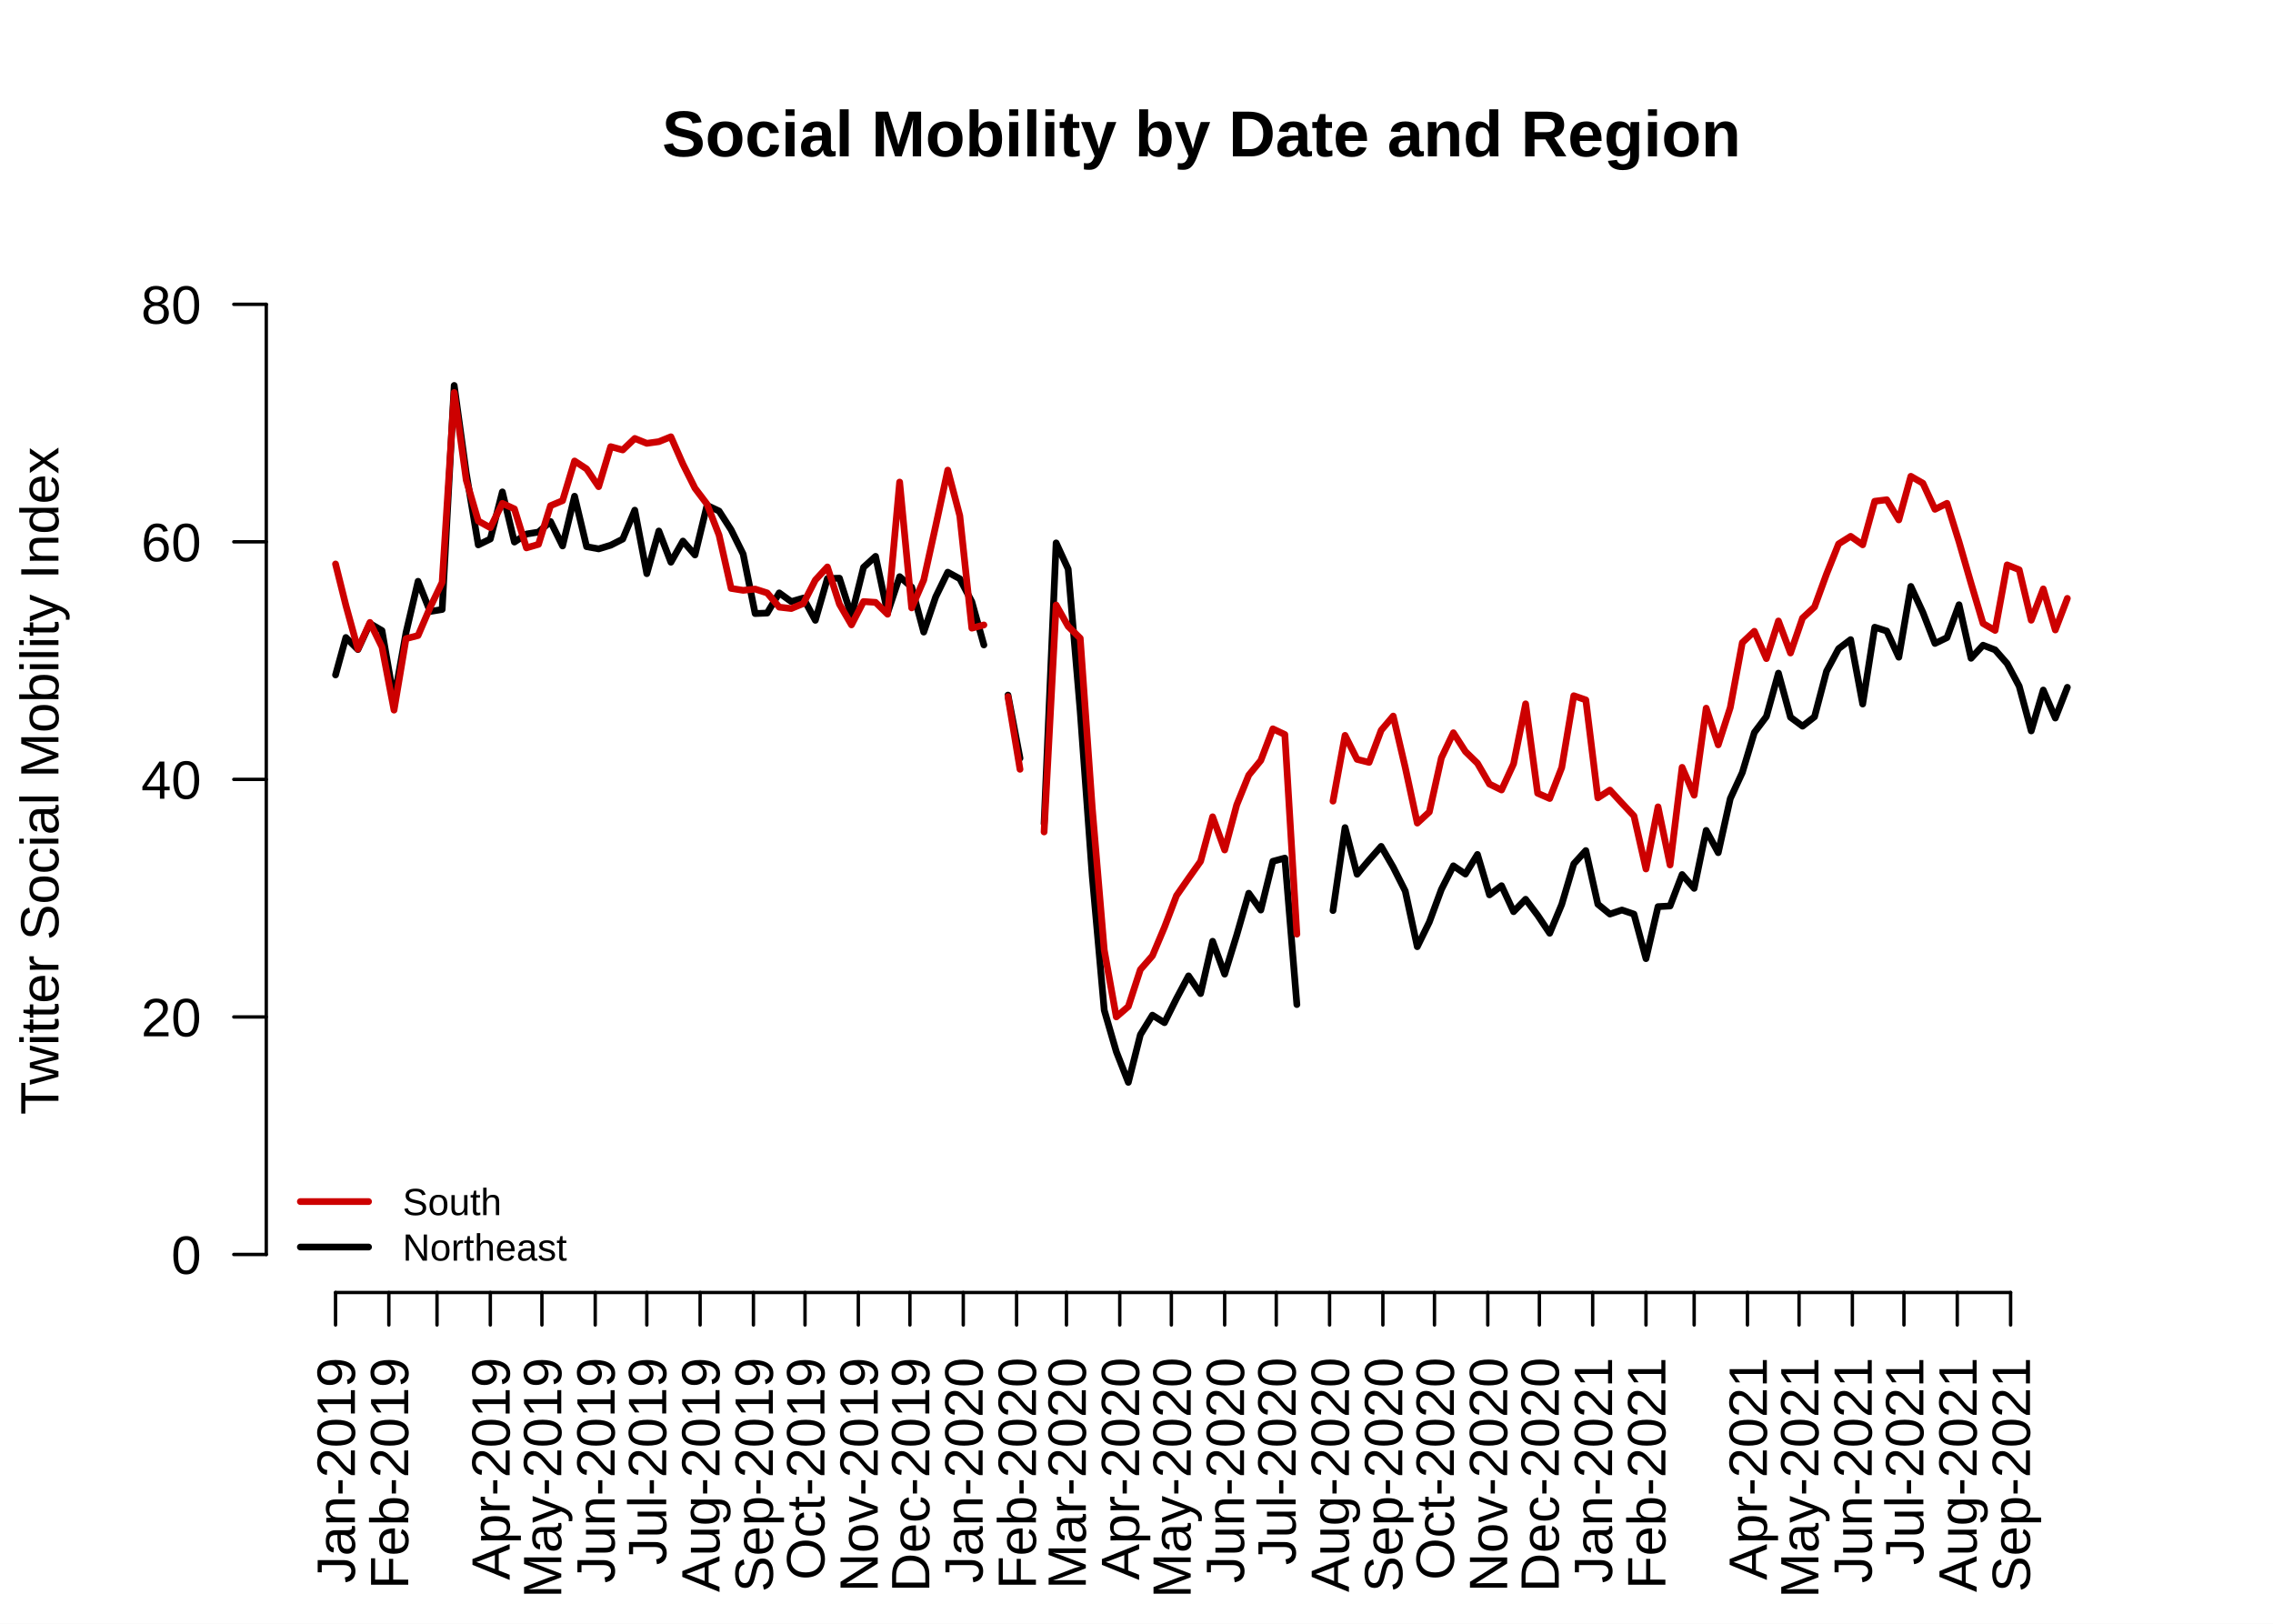
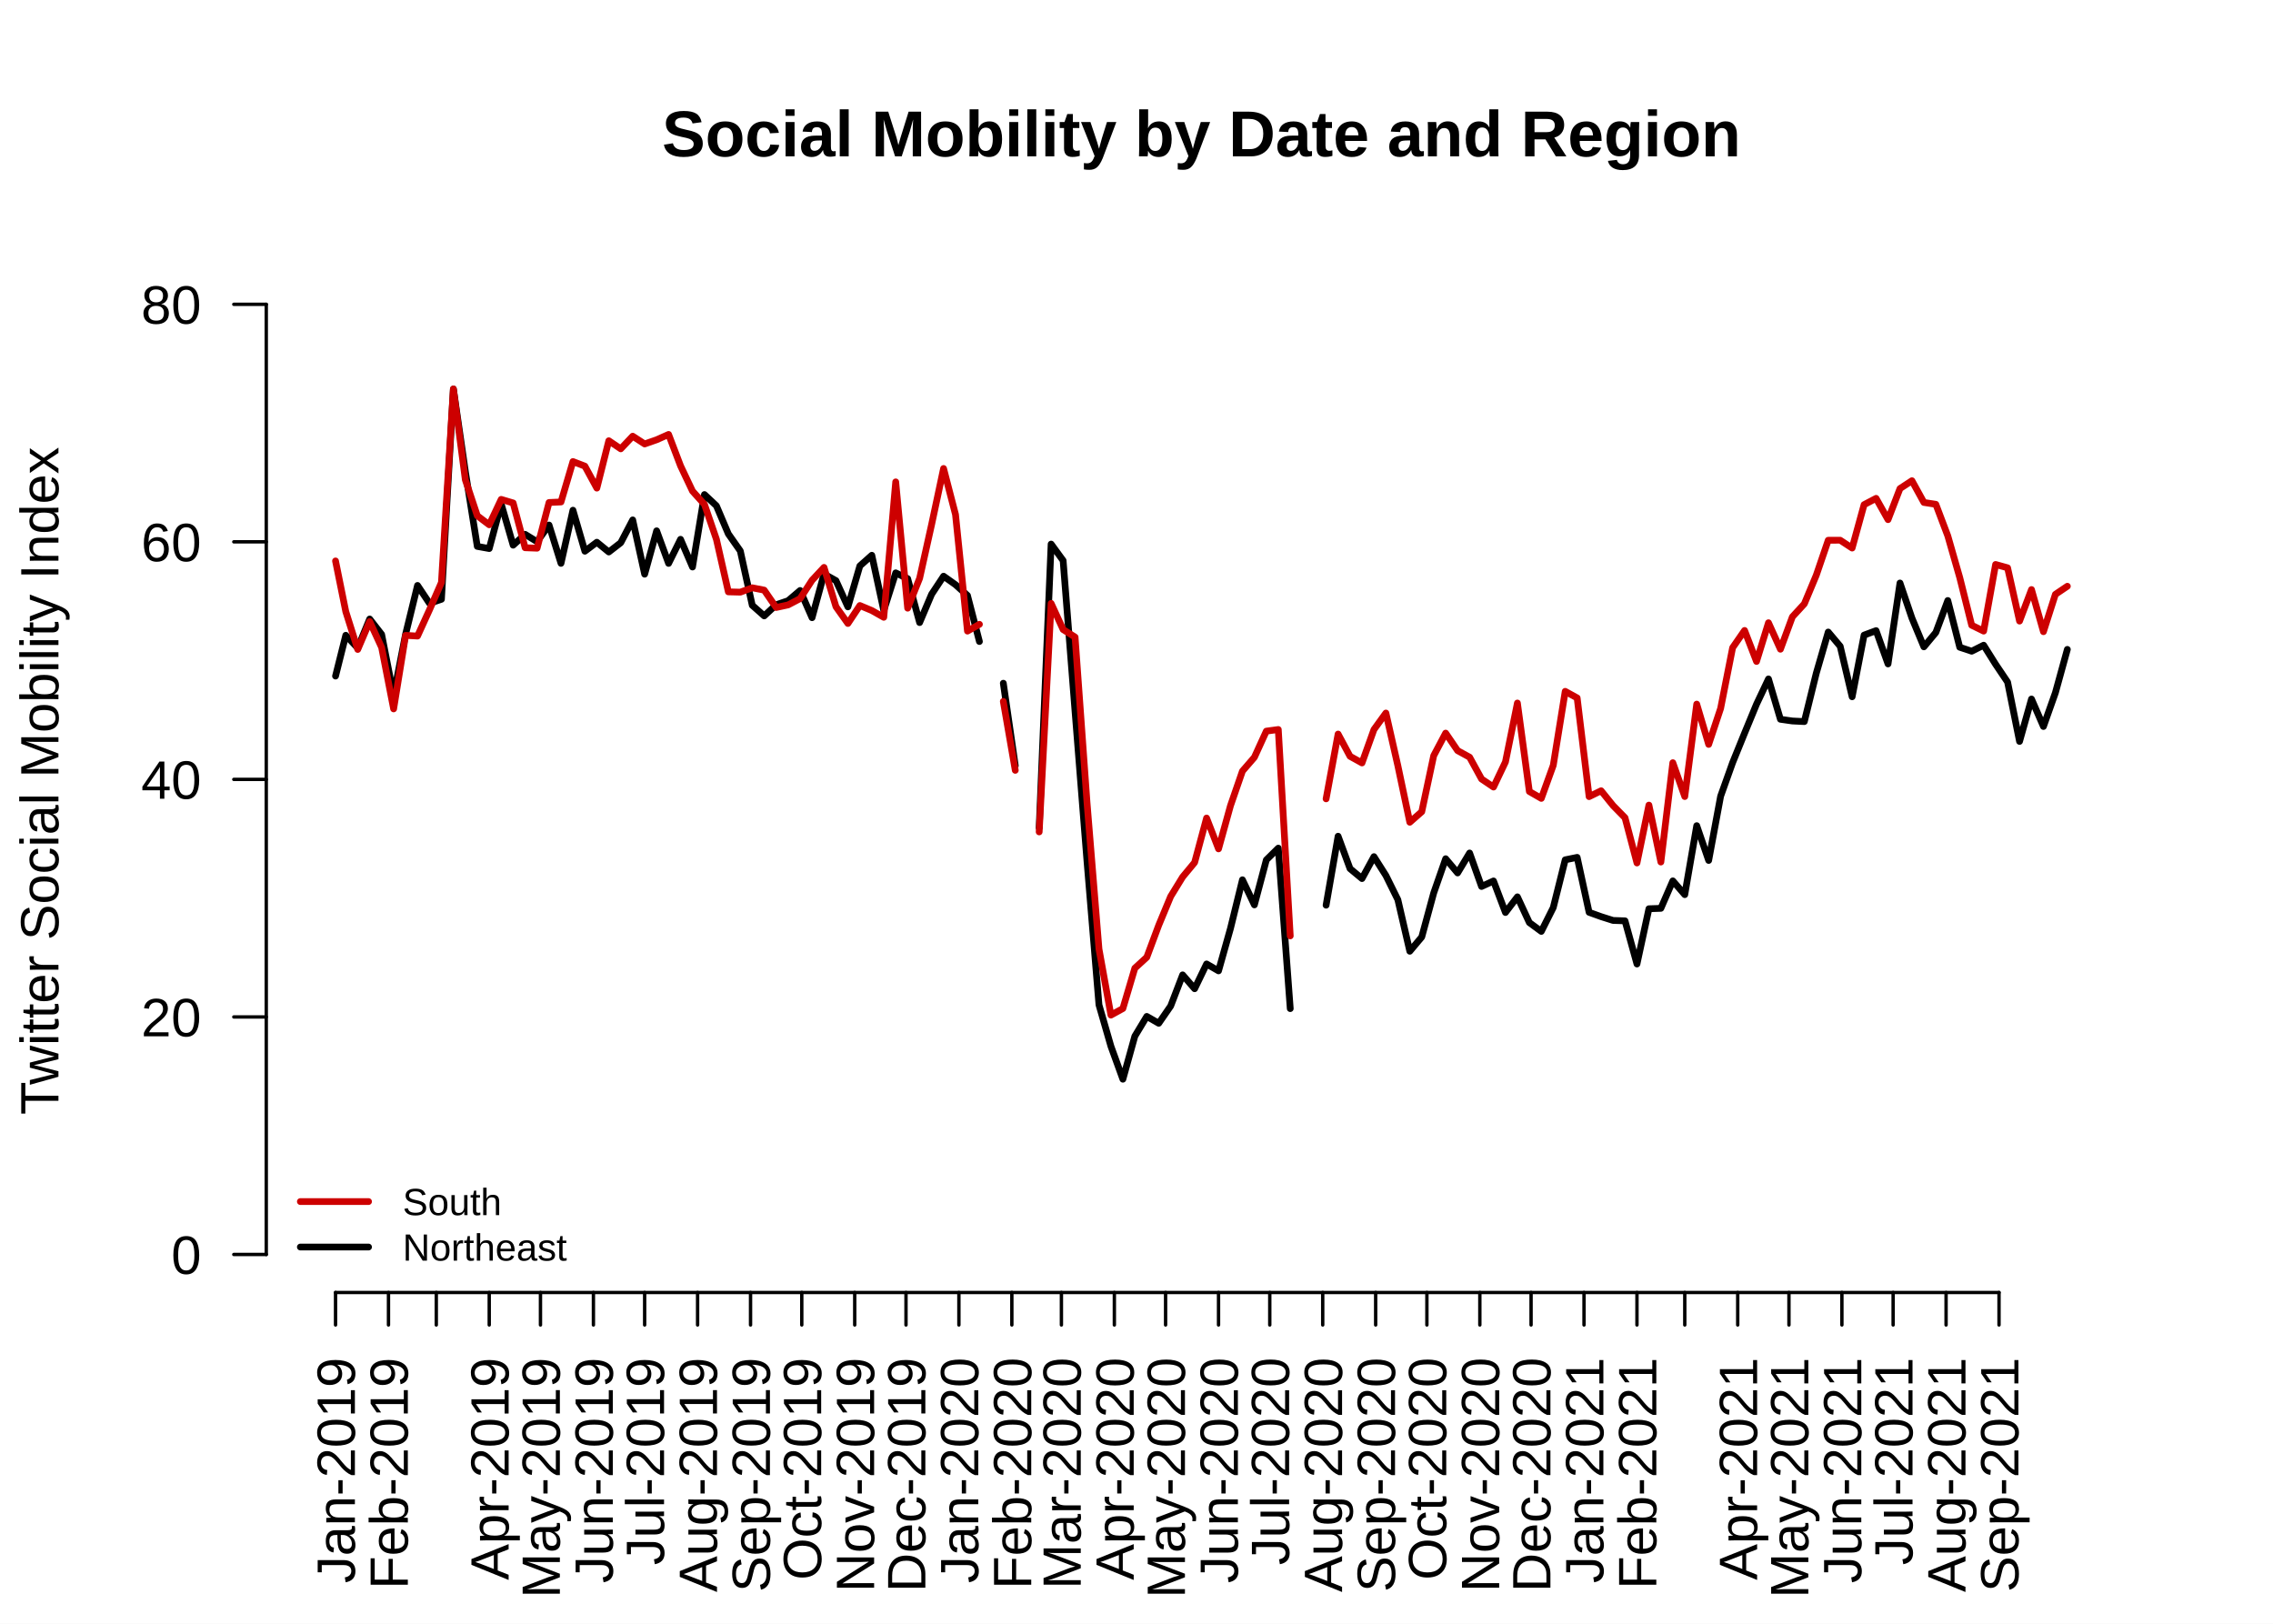
<svg xmlns="http://www.w3.org/2000/svg" viewBox="0 0 504.00 360.00">
  <defs>
    <style type="text/css">
    line, polyline, polygon, path, rect, circle {
      fill: none;
      stroke: #000000;
      stroke-linecap: round;
      stroke-linejoin: round;
      stroke-miterlimit: 10.00;
    }
  </style>
  </defs>
  <rect width="100%" height="100%" style="stroke: none; fill: #FFFFFF;" />
  <defs>
    <clipPath id="cpNTkuMDR8NDczLjc2fDI4Ni41Nnw1OS4wNA==">
      <rect x="59.04" y="59.04" width="414.72" height="227.52" />
    </clipPath>
  </defs>
-   <polyline points="74.40,149.64 76.69,141.34 79.36,144.01 82.03,138.24 84.70,139.81 87.37,155.20 90.03,140.25 92.70,128.88 95.37,135.57 98.04,135.13 100.71,85.46 103.38,104.86 106.05,120.81 108.72,119.50 111.39,109.06 114.06,120.18 116.73,118.40 119.40,117.97 122.07,115.63 124.74,121.04 127.40,110.02 130.07,121.20 132.74,121.69 135.41,120.88 138.08,119.52 140.75,113.11 143.42,127.19 146.09,117.73 148.76,124.65 151.43,119.96 154.10,123.04 156.77,112.04 159.44,113.30 162.11,117.45 164.78,122.84 167.44,136.03 170.11,135.92 172.78,131.45 175.45,133.38 178.12,132.60 180.79,137.53 183.46,128.27 186.13,128.19 188.80,136.53 191.47,125.78 194.14,123.35 196.81,135.87 199.48,127.85 202.15,130.18 204.82,140.14 207.48,132.32 210.15,126.86 212.82,128.32 215.49,133.41 218.16,142.99 " style="stroke-width: 1.50;" clip-path="url(#cpNTkuMDR8NDczLjc2fDI4Ni41Nnw1OS4wNA==)" />
-   <polyline points="223.50,154.11 226.17,168.11 " style="stroke-width: 1.50;" clip-path="url(#cpNTkuMDR8NDczLjc2fDI4Ni41Nnw1OS4wNA==)" />
-   <polyline points="231.51,182.60 234.18,120.37 236.85,126.18 239.52,157.71 242.19,194.29 244.85,223.98 247.52,233.16 250.19,239.97 252.86,229.40 255.53,225.07 258.20,226.74 260.87,221.38 263.54,216.36 266.21,220.29 268.88,208.69 271.55,215.98 274.22,207.33 276.89,198.04 279.56,201.77 282.23,190.96 284.89,190.25 287.56,222.72 " style="stroke-width: 1.50;" clip-path="url(#cpNTkuMDR8NDczLjc2fDI4Ni41Nnw1OS4wNA==)" />
-   <polyline points="295.57,201.88 298.24,183.49 300.91,193.83 303.58,190.67 306.25,187.65 308.92,192.26 311.59,197.55 314.26,209.89 316.93,204.43 319.60,197.20 322.26,191.96 324.93,193.79 327.60,189.44 330.27,198.40 332.94,196.37 335.61,202.13 338.28,199.38 340.95,202.93 343.62,206.91 346.29,200.52 348.96,191.52 351.63,188.58 354.30,200.47 356.97,202.66 359.64,201.76 362.30,202.67 364.97,212.54 367.64,201.01 370.31,200.87 372.98,193.89 375.65,196.96 378.32,184.11 380.99,189.05 383.66,177.06 386.33,171.28 389.00,162.40 391.67,158.86 394.34,149.24 397.01,159.02 399.68,161.00 402.34,158.92 405.01,148.81 407.68,143.82 410.35,141.81 413.02,156.09 415.69,139.06 418.36,139.91 421.03,145.71 423.70,130.02 426.37,135.78 429.04,142.66 431.71,141.37 434.38,134.08 437.05,145.95 439.71,143.05 442.38,144.08 445.05,147.12 447.72,152.13 450.39,162.05 453.06,152.99 455.73,159.20 458.40,152.39 " style="stroke-width: 1.50;" clip-path="url(#cpNTkuMDR8NDczLjc2fDI4Ni41Nnw1OS4wNA==)" />
+   <polyline points="74.40,149.89 76.67,140.85 79.32,143.66 81.97,137.24 84.62,140.65 87.28,154.19 89.93,140.62 92.58,129.80 95.23,133.76 97.88,132.87 100.53,86.26 103.18,104.53 105.83,121.14 108.48,121.62 111.13,111.73 113.78,120.87 116.44,118.47 119.09,120.10 121.74,116.41 124.39,124.90 127.04,113.12 129.69,122.21 132.34,120.22 134.99,122.38 137.64,120.33 140.29,115.27 142.94,127.30 145.60,117.69 148.25,124.91 150.90,119.57 153.55,125.71 156.20,109.65 158.85,112.14 161.50,118.37 164.15,122.14 166.80,134.20 169.45,136.55 172.10,134.08 174.76,133.18 177.41,130.92 180.06,136.95 182.71,127.25 185.36,128.73 188.01,134.55 190.66,125.47 193.31,123.11 195.96,135.34 198.61,127.01 201.26,128.29 203.91,138.03 206.57,131.75 209.22,127.75 211.87,129.63 214.52,132.02 217.17,142.23 " style="stroke-width: 1.50;" clip-path="url(#cpNTkuMDR8NDczLjc2fDI4Ni41Nnw1OS4wNA==)" />
+   <polyline points="222.47,151.48 225.12,169.76 " style="stroke-width: 1.50;" clip-path="url(#cpNTkuMDR8NDczLjc2fDI4Ni41Nnw1OS4wNA==)" />
+   <polyline points="230.42,183.53 233.07,120.63 235.73,124.28 238.38,157.78 241.03,191.02 243.68,222.79 246.33,231.97 248.98,239.27 251.63,229.74 254.28,225.35 256.93,226.87 259.58,223.04 262.23,216.14 264.89,219.21 267.54,213.72 270.19,215.25 272.84,205.84 275.49,195.06 278.14,200.62 280.79,190.65 283.44,188.04 286.09,223.62 " style="stroke-width: 1.50;" clip-path="url(#cpNTkuMDR8NDczLjc2fDI4Ni41Nnw1OS4wNA==)" />
+   <polyline points="294.04,200.69 296.70,185.40 299.35,192.59 302.00,194.79 304.65,189.93 307.30,194.11 309.95,199.47 312.60,210.90 315.25,207.74 317.90,197.98 320.55,190.39 323.20,193.54 325.86,189.12 328.51,196.54 331.16,195.32 333.81,202.31 336.46,198.84 339.11,204.55 341.76,206.50 344.41,201.22 347.06,190.63 349.71,190.09 352.36,202.27 355.02,203.23 357.67,204.07 360.32,204.16 362.97,213.73 365.62,201.48 368.27,201.39 370.92,195.30 373.57,198.35 376.22,183.06 378.87,190.77 381.52,176.53 384.18,169.08 386.83,162.55 389.48,156.13 392.13,150.53 394.78,159.47 397.43,159.85 400.08,159.98 402.73,149.26 405.38,140.13 408.03,143.28 410.68,154.48 413.33,140.81 415.99,139.82 418.64,147.20 421.29,129.26 423.94,137.04 426.59,143.41 429.24,140.23 431.89,133.14 434.54,143.50 437.19,144.38 439.84,143.05 442.49,147.27 445.15,151.22 447.80,164.38 450.45,154.98 453.10,161.07 455.75,153.59 458.40,143.98 " style="stroke-width: 1.50;" clip-path="url(#cpNTkuMDR8NDczLjc2fDI4Ni41Nnw1OS4wNA==)" />
  <defs>
    <clipPath id="cpMC4wMHw1MDQuMDB8MzYwLjAwfDAuMDA=">
      <rect x="0.00" y="0.00" width="504.00" height="360.00" />
    </clipPath>
  </defs>
  <line x1="59.04" y1="278.13" x2="59.04" y2="67.47" style="stroke-width: 0.75;" clip-path="url(#cpMC4wMHw1MDQuMDB8MzYwLjAwfDAuMDA=)" />
  <line x1="59.04" y1="278.13" x2="51.84" y2="278.13" style="stroke-width: 0.75;" clip-path="url(#cpMC4wMHw1MDQuMDB8MzYwLjAwfDAuMDA=)" />
  <line x1="59.04" y1="225.47" x2="51.84" y2="225.47" style="stroke-width: 0.75;" clip-path="url(#cpMC4wMHw1MDQuMDB8MzYwLjAwfDAuMDA=)" />
  <line x1="59.04" y1="172.80" x2="51.84" y2="172.80" style="stroke-width: 0.75;" clip-path="url(#cpMC4wMHw1MDQuMDB8MzYwLjAwfDAuMDA=)" />
  <line x1="59.04" y1="120.13" x2="51.84" y2="120.13" style="stroke-width: 0.75;" clip-path="url(#cpMC4wMHw1MDQuMDB8MzYwLjAwfDAuMDA=)" />
  <line x1="59.04" y1="67.47" x2="51.84" y2="67.47" style="stroke-width: 0.75;" clip-path="url(#cpMC4wMHw1MDQuMDB8MzYwLjAwfDAuMDA=)" />
  <g clip-path="url(#cpMC4wMHw1MDQuMDB8MzYwLjAwfDAuMDA=)">
    <text x="37.97" y="282.43" style="font-size: 12.00px; font-family: Arial;" textLength="6.67px" lengthAdjust="spacingAndGlyphs">0</text>
  </g>
  <g clip-path="url(#cpMC4wMHw1MDQuMDB8MzYwLjAwfDAuMDA=)">
    <text x="31.29" y="229.76" style="font-size: 12.00px; font-family: Arial;" textLength="13.35px" lengthAdjust="spacingAndGlyphs">20</text>
  </g>
  <g clip-path="url(#cpMC4wMHw1MDQuMDB8MzYwLjAwfDAuMDA=)">
    <text x="31.29" y="177.09" style="font-size: 12.00px; font-family: Arial;" textLength="13.35px" lengthAdjust="spacingAndGlyphs">40</text>
  </g>
  <g clip-path="url(#cpMC4wMHw1MDQuMDB8MzYwLjAwfDAuMDA=)">
    <text x="31.29" y="124.43" style="font-size: 12.00px; font-family: Arial;" textLength="13.35px" lengthAdjust="spacingAndGlyphs">60</text>
  </g>
  <g clip-path="url(#cpMC4wMHw1MDQuMDB8MzYwLjAwfDAuMDA=)">
    <text x="31.29" y="71.76" style="font-size: 12.00px; font-family: Arial;" textLength="13.35px" lengthAdjust="spacingAndGlyphs">80</text>
  </g>
  <g clip-path="url(#cpMC4wMHw1MDQuMDB8MzYwLjAwfDAuMDA=)">
    <text x="146.78" y="34.67" style="font-size: 14.40px; font-weight: bold; font-family: Arial;" textLength="239.23px" lengthAdjust="spacingAndGlyphs">Social Mobility by Date and Region</text>
  </g>
  <g clip-path="url(#cpMC4wMHw1MDQuMDB8MzYwLjAwfDAuMDA=)">
    <text transform="translate(12.96,247.16) rotate(-90)" style="font-size: 12.00px; font-family: Arial;" textLength="148.72px" lengthAdjust="spacingAndGlyphs">Twitter Social Mobility Index</text>
  </g>
  <defs>
    <clipPath id="cpNTkuMDR8NDczLjc2fDI4Ni41Nnw1OS4wNA==">
      <rect x="59.04" y="59.04" width="414.72" height="227.52" />
    </clipPath>
  </defs>
-   <polyline points="74.40,125.04 76.69,134.21 79.36,143.91 82.03,138.00 84.70,143.46 87.37,157.44 90.03,141.59 92.70,140.90 95.37,134.68 98.04,129.11 100.71,87.02 103.38,106.44 106.05,115.51 108.72,116.99 111.39,111.60 114.06,112.83 116.73,121.47 119.40,120.69 122.07,112.12 124.74,111.00 127.40,102.21 130.07,103.96 132.74,107.90 135.41,99.03 138.08,99.76 140.75,97.21 143.42,98.29 146.09,97.92 148.76,96.84 151.43,102.91 154.10,108.24 156.77,111.77 159.44,118.64 162.11,130.45 164.78,130.88 167.44,130.60 170.11,131.46 172.78,134.61 175.45,134.92 178.12,133.81 180.79,128.60 183.46,125.70 186.13,133.95 188.80,138.54 191.47,133.37 194.14,133.55 196.81,136.18 199.48,106.88 202.15,134.78 204.82,128.60 207.48,116.57 210.15,104.23 212.82,114.36 215.49,139.27 218.16,138.56 " style="stroke-width: 1.50; stroke: #CD0000;" clip-path="url(#cpNTkuMDR8NDczLjc2fDI4Ni41Nnw1OS4wNA==)" />
-   <polyline points="223.50,154.44 226.17,170.56 " style="stroke-width: 1.50; stroke: #CD0000;" clip-path="url(#cpNTkuMDR8NDczLjc2fDI4Ni41Nnw1OS4wNA==)" />
-   <polyline points="231.51,184.45 234.18,134.14 236.85,138.87 239.52,141.51 242.19,179.13 244.85,210.63 247.52,225.46 250.19,223.15 252.86,214.96 255.53,211.91 258.20,205.58 260.87,198.57 263.54,194.73 266.21,190.96 268.88,181.09 271.55,188.45 274.22,178.46 276.89,171.86 279.56,168.60 282.23,161.59 284.89,162.85 287.56,207.11 " style="stroke-width: 1.50; stroke: #CD0000;" clip-path="url(#cpNTkuMDR8NDczLjc2fDI4Ni41Nnw1OS4wNA==)" />
-   <polyline points="295.57,177.62 298.24,163.04 300.91,168.36 303.58,169.03 306.25,161.91 308.92,158.76 311.59,170.15 314.26,182.49 316.93,180.02 319.60,168.04 322.26,162.46 324.93,166.62 327.60,169.22 330.27,173.83 332.94,175.15 335.61,169.35 338.28,156.05 340.95,175.87 343.62,177.04 346.29,170.18 348.96,154.25 351.63,155.18 354.30,176.90 356.97,175.17 359.64,178.07 362.30,180.90 364.97,192.66 367.64,178.89 370.31,191.77 372.98,170.13 375.65,176.30 378.32,157.01 380.99,165.14 383.66,156.87 386.33,142.48 389.00,139.96 391.67,146.02 394.34,137.68 397.01,144.78 399.68,137.03 402.34,134.57 405.01,127.26 407.68,120.59 410.35,118.91 413.02,120.79 415.69,111.13 418.36,110.80 421.03,115.27 423.70,105.60 426.37,107.14 429.04,112.92 431.71,111.59 434.38,120.12 437.05,129.34 439.71,138.23 442.38,139.77 445.05,125.24 447.72,126.32 450.39,137.51 453.06,130.57 455.73,139.67 458.40,132.67 " style="stroke-width: 1.50; stroke: #CD0000;" clip-path="url(#cpNTkuMDR8NDczLjc2fDI4Ni41Nnw1OS4wNA==)" />
+   <polyline points="74.40,124.37 76.67,135.59 79.32,143.99 81.97,137.79 84.62,143.54 87.28,157.17 89.93,140.87 92.58,141.02 95.23,135.21 97.88,129.15 100.53,86.23 103.18,106.37 105.83,114.34 108.48,116.35 111.13,110.72 113.78,111.51 116.44,121.44 119.09,121.54 121.74,111.41 124.39,111.29 127.04,102.33 129.69,103.35 132.34,108.22 134.99,97.72 137.64,99.51 140.29,96.71 142.94,98.43 145.60,97.50 148.25,96.32 150.90,103.28 153.55,108.88 156.20,111.82 158.85,119.56 161.50,131.22 164.15,131.29 166.80,130.32 169.45,130.84 172.10,134.69 174.76,134.11 177.41,132.72 180.06,128.64 182.71,125.80 185.36,134.51 188.01,138.23 190.66,134.25 193.31,135.36 195.96,136.86 198.61,106.84 201.26,134.84 203.91,128.22 206.57,116.28 209.22,103.87 211.87,114.08 214.52,139.92 217.17,138.42 " style="stroke-width: 1.50; stroke: #CD0000;" clip-path="url(#cpNTkuMDR8NDczLjc2fDI4Ni41Nnw1OS4wNA==)" />
+   <polyline points="222.47,155.51 225.12,170.79 " style="stroke-width: 1.50; stroke: #CD0000;" clip-path="url(#cpNTkuMDR8NDczLjc2fDI4Ni41Nnw1OS4wNA==)" />
+   <polyline points="230.42,184.44 233.07,133.78 235.73,139.58 238.38,141.25 241.03,177.98 243.68,210.41 246.33,225.06 248.98,223.60 251.63,214.66 254.28,212.23 256.93,205.13 259.58,198.75 262.23,194.43 264.89,191.22 267.54,181.37 270.19,188.20 272.84,178.63 275.49,170.96 278.14,167.90 280.79,162.10 283.44,161.74 286.09,207.50 " style="stroke-width: 1.50; stroke: #CD0000;" clip-path="url(#cpNTkuMDR8NDczLjc2fDI4Ni41Nnw1OS4wNA==)" />
+   <polyline points="294.04,177.11 296.70,162.75 299.35,167.68 302.00,169.15 304.65,161.75 307.30,158.09 309.95,169.76 312.60,182.30 315.25,179.97 317.90,167.54 320.55,162.54 323.20,166.42 325.86,167.88 328.51,172.71 331.16,174.50 333.81,168.93 336.46,155.87 339.11,175.48 341.76,177.01 344.41,169.68 347.06,153.28 349.71,154.74 352.36,176.62 355.02,175.32 357.67,178.60 360.32,181.30 362.97,191.33 365.62,178.50 368.27,191.12 370.92,169.10 373.57,176.60 376.22,156.11 378.87,165.04 381.52,157.06 384.18,143.60 386.83,139.78 389.48,146.65 392.13,138.07 394.78,143.94 397.43,136.76 400.08,133.88 402.73,127.53 405.38,119.78 408.03,119.77 410.68,121.51 413.33,111.89 415.99,110.49 418.64,115.21 421.29,108.32 423.94,106.58 426.59,111.40 429.24,111.81 431.89,118.81 434.54,128.05 437.19,138.62 439.84,139.92 442.49,125.15 445.15,125.89 447.80,137.70 450.45,130.71 453.10,140.05 455.75,131.77 458.40,129.98 " style="stroke-width: 1.50; stroke: #CD0000;" clip-path="url(#cpNTkuMDR8NDczLjc2fDI4Ni41Nnw1OS4wNA==)" />
  <defs>
    <clipPath id="cpMC4wMHw1MDQuMDB8MzYwLjAwfDAuMDA=">
      <rect x="0.00" y="0.00" width="504.00" height="360.00" />
    </clipPath>
  </defs>
-   <line x1="74.40" y1="286.56" x2="445.82" y2="286.56" style="stroke-width: 0.75;" clip-path="url(#cpMC4wMHw1MDQuMDB8MzYwLjAwfDAuMDA=)" />
+   <line x1="74.40" y1="286.56" x2="443.25" y2="286.56" style="stroke-width: 0.75;" clip-path="url(#cpMC4wMHw1MDQuMDB8MzYwLjAwfDAuMDA=)" />
  <line x1="74.40" y1="286.56" x2="74.40" y2="293.76" style="stroke-width: 0.75;" clip-path="url(#cpMC4wMHw1MDQuMDB8MzYwLjAwfDAuMDA=)" />
-   <line x1="86.22" y1="286.56" x2="86.22" y2="293.76" style="stroke-width: 0.75;" clip-path="url(#cpMC4wMHw1MDQuMDB8MzYwLjAwfDAuMDA=)" />
-   <line x1="96.90" y1="286.56" x2="96.90" y2="293.76" style="stroke-width: 0.75;" clip-path="url(#cpMC4wMHw1MDQuMDB8MzYwLjAwfDAuMDA=)" />
-   <line x1="108.72" y1="286.56" x2="108.72" y2="293.76" style="stroke-width: 0.75;" clip-path="url(#cpMC4wMHw1MDQuMDB8MzYwLjAwfDAuMDA=)" />
-   <line x1="120.16" y1="286.56" x2="120.16" y2="293.76" style="stroke-width: 0.75;" clip-path="url(#cpMC4wMHw1MDQuMDB8MzYwLjAwfDAuMDA=)" />
-   <line x1="131.98" y1="286.56" x2="131.98" y2="293.76" style="stroke-width: 0.75;" clip-path="url(#cpMC4wMHw1MDQuMDB8MzYwLjAwfDAuMDA=)" />
-   <line x1="143.42" y1="286.56" x2="143.42" y2="293.76" style="stroke-width: 0.75;" clip-path="url(#cpMC4wMHw1MDQuMDB8MzYwLjAwfDAuMDA=)" />
-   <line x1="155.24" y1="286.56" x2="155.24" y2="293.76" style="stroke-width: 0.75;" clip-path="url(#cpMC4wMHw1MDQuMDB8MzYwLjAwfDAuMDA=)" />
-   <line x1="167.06" y1="286.56" x2="167.06" y2="293.76" style="stroke-width: 0.75;" clip-path="url(#cpMC4wMHw1MDQuMDB8MzYwLjAwfDAuMDA=)" />
-   <line x1="178.50" y1="286.56" x2="178.50" y2="293.76" style="stroke-width: 0.75;" clip-path="url(#cpMC4wMHw1MDQuMDB8MzYwLjAwfDAuMDA=)" />
-   <line x1="190.32" y1="286.56" x2="190.32" y2="293.76" style="stroke-width: 0.75;" clip-path="url(#cpMC4wMHw1MDQuMDB8MzYwLjAwfDAuMDA=)" />
-   <line x1="201.76" y1="286.56" x2="201.76" y2="293.76" style="stroke-width: 0.75;" clip-path="url(#cpMC4wMHw1MDQuMDB8MzYwLjAwfDAuMDA=)" />
-   <line x1="213.59" y1="286.56" x2="213.59" y2="293.76" style="stroke-width: 0.75;" clip-path="url(#cpMC4wMHw1MDQuMDB8MzYwLjAwfDAuMDA=)" />
-   <line x1="225.41" y1="286.56" x2="225.41" y2="293.76" style="stroke-width: 0.75;" clip-path="url(#cpMC4wMHw1MDQuMDB8MzYwLjAwfDAuMDA=)" />
-   <line x1="236.47" y1="286.56" x2="236.47" y2="293.76" style="stroke-width: 0.75;" clip-path="url(#cpMC4wMHw1MDQuMDB8MzYwLjAwfDAuMDA=)" />
-   <line x1="248.29" y1="286.56" x2="248.29" y2="293.76" style="stroke-width: 0.75;" clip-path="url(#cpMC4wMHw1MDQuMDB8MzYwLjAwfDAuMDA=)" />
-   <line x1="259.73" y1="286.56" x2="259.73" y2="293.76" style="stroke-width: 0.75;" clip-path="url(#cpMC4wMHw1MDQuMDB8MzYwLjAwfDAuMDA=)" />
-   <line x1="271.55" y1="286.56" x2="271.55" y2="293.76" style="stroke-width: 0.75;" clip-path="url(#cpMC4wMHw1MDQuMDB8MzYwLjAwfDAuMDA=)" />
-   <line x1="282.99" y1="286.56" x2="282.99" y2="293.76" style="stroke-width: 0.75;" clip-path="url(#cpMC4wMHw1MDQuMDB8MzYwLjAwfDAuMDA=)" />
-   <line x1="294.81" y1="286.56" x2="294.81" y2="293.76" style="stroke-width: 0.75;" clip-path="url(#cpMC4wMHw1MDQuMDB8MzYwLjAwfDAuMDA=)" />
-   <line x1="306.63" y1="286.56" x2="306.63" y2="293.76" style="stroke-width: 0.75;" clip-path="url(#cpMC4wMHw1MDQuMDB8MzYwLjAwfDAuMDA=)" />
-   <line x1="318.07" y1="286.56" x2="318.07" y2="293.76" style="stroke-width: 0.75;" clip-path="url(#cpMC4wMHw1MDQuMDB8MzYwLjAwfDAuMDA=)" />
-   <line x1="329.89" y1="286.56" x2="329.89" y2="293.76" style="stroke-width: 0.75;" clip-path="url(#cpMC4wMHw1MDQuMDB8MzYwLjAwfDAuMDA=)" />
-   <line x1="341.33" y1="286.56" x2="341.33" y2="293.76" style="stroke-width: 0.75;" clip-path="url(#cpMC4wMHw1MDQuMDB8MzYwLjAwfDAuMDA=)" />
-   <line x1="353.15" y1="286.56" x2="353.15" y2="293.76" style="stroke-width: 0.75;" clip-path="url(#cpMC4wMHw1MDQuMDB8MzYwLjAwfDAuMDA=)" />
-   <line x1="364.97" y1="286.56" x2="364.97" y2="293.76" style="stroke-width: 0.75;" clip-path="url(#cpMC4wMHw1MDQuMDB8MzYwLjAwfDAuMDA=)" />
-   <line x1="375.65" y1="286.56" x2="375.65" y2="293.76" style="stroke-width: 0.75;" clip-path="url(#cpMC4wMHw1MDQuMDB8MzYwLjAwfDAuMDA=)" />
-   <line x1="387.47" y1="286.56" x2="387.47" y2="293.76" style="stroke-width: 0.75;" clip-path="url(#cpMC4wMHw1MDQuMDB8MzYwLjAwfDAuMDA=)" />
-   <line x1="398.91" y1="286.56" x2="398.91" y2="293.76" style="stroke-width: 0.75;" clip-path="url(#cpMC4wMHw1MDQuMDB8MzYwLjAwfDAuMDA=)" />
-   <line x1="410.73" y1="286.56" x2="410.73" y2="293.76" style="stroke-width: 0.75;" clip-path="url(#cpMC4wMHw1MDQuMDB8MzYwLjAwfDAuMDA=)" />
-   <line x1="422.17" y1="286.56" x2="422.17" y2="293.76" style="stroke-width: 0.75;" clip-path="url(#cpMC4wMHw1MDQuMDB8MzYwLjAwfDAuMDA=)" />
-   <line x1="433.99" y1="286.56" x2="433.99" y2="293.76" style="stroke-width: 0.75;" clip-path="url(#cpMC4wMHw1MDQuMDB8MzYwLjAwfDAuMDA=)" />
-   <line x1="445.82" y1="286.56" x2="445.82" y2="293.76" style="stroke-width: 0.75;" clip-path="url(#cpMC4wMHw1MDQuMDB8MzYwLjAwfDAuMDA=)" />
+   <line x1="86.14" y1="286.56" x2="86.14" y2="293.76" style="stroke-width: 0.75;" clip-path="url(#cpMC4wMHw1MDQuMDB8MzYwLjAwfDAuMDA=)" />
+   <line x1="96.74" y1="286.56" x2="96.74" y2="293.76" style="stroke-width: 0.75;" clip-path="url(#cpMC4wMHw1MDQuMDB8MzYwLjAwfDAuMDA=)" />
+   <line x1="108.48" y1="286.56" x2="108.48" y2="293.76" style="stroke-width: 0.75;" clip-path="url(#cpMC4wMHw1MDQuMDB8MzYwLjAwfDAuMDA=)" />
+   <line x1="119.84" y1="286.56" x2="119.84" y2="293.76" style="stroke-width: 0.75;" clip-path="url(#cpMC4wMHw1MDQuMDB8MzYwLjAwfDAuMDA=)" />
+   <line x1="131.58" y1="286.56" x2="131.58" y2="293.76" style="stroke-width: 0.75;" clip-path="url(#cpMC4wMHw1MDQuMDB8MzYwLjAwfDAuMDA=)" />
+   <line x1="142.94" y1="286.56" x2="142.94" y2="293.76" style="stroke-width: 0.75;" clip-path="url(#cpMC4wMHw1MDQuMDB8MzYwLjAwfDAuMDA=)" />
+   <line x1="154.68" y1="286.56" x2="154.68" y2="293.76" style="stroke-width: 0.75;" clip-path="url(#cpMC4wMHw1MDQuMDB8MzYwLjAwfDAuMDA=)" />
+   <line x1="166.42" y1="286.56" x2="166.42" y2="293.76" style="stroke-width: 0.75;" clip-path="url(#cpMC4wMHw1MDQuMDB8MzYwLjAwfDAuMDA=)" />
+   <line x1="177.78" y1="286.56" x2="177.78" y2="293.76" style="stroke-width: 0.75;" clip-path="url(#cpMC4wMHw1MDQuMDB8MzYwLjAwfDAuMDA=)" />
+   <line x1="189.52" y1="286.56" x2="189.52" y2="293.76" style="stroke-width: 0.75;" clip-path="url(#cpMC4wMHw1MDQuMDB8MzYwLjAwfDAuMDA=)" />
+   <line x1="200.89" y1="286.56" x2="200.89" y2="293.76" style="stroke-width: 0.75;" clip-path="url(#cpMC4wMHw1MDQuMDB8MzYwLjAwfDAuMDA=)" />
+   <line x1="212.62" y1="286.56" x2="212.62" y2="293.76" style="stroke-width: 0.75;" clip-path="url(#cpMC4wMHw1MDQuMDB8MzYwLjAwfDAuMDA=)" />
+   <line x1="224.36" y1="286.56" x2="224.36" y2="293.76" style="stroke-width: 0.75;" clip-path="url(#cpMC4wMHw1MDQuMDB8MzYwLjAwfDAuMDA=)" />
+   <line x1="235.35" y1="286.56" x2="235.35" y2="293.76" style="stroke-width: 0.75;" clip-path="url(#cpMC4wMHw1MDQuMDB8MzYwLjAwfDAuMDA=)" />
+   <line x1="247.09" y1="286.56" x2="247.09" y2="293.76" style="stroke-width: 0.75;" clip-path="url(#cpMC4wMHw1MDQuMDB8MzYwLjAwfDAuMDA=)" />
+   <line x1="258.45" y1="286.56" x2="258.45" y2="293.76" style="stroke-width: 0.75;" clip-path="url(#cpMC4wMHw1MDQuMDB8MzYwLjAwfDAuMDA=)" />
+   <line x1="270.19" y1="286.56" x2="270.19" y2="293.76" style="stroke-width: 0.75;" clip-path="url(#cpMC4wMHw1MDQuMDB8MzYwLjAwfDAuMDA=)" />
+   <line x1="281.55" y1="286.56" x2="281.55" y2="293.76" style="stroke-width: 0.75;" clip-path="url(#cpMC4wMHw1MDQuMDB8MzYwLjAwfDAuMDA=)" />
+   <line x1="293.29" y1="286.56" x2="293.29" y2="293.76" style="stroke-width: 0.75;" clip-path="url(#cpMC4wMHw1MDQuMDB8MzYwLjAwfDAuMDA=)" />
+   <line x1="305.03" y1="286.56" x2="305.03" y2="293.76" style="stroke-width: 0.75;" clip-path="url(#cpMC4wMHw1MDQuMDB8MzYwLjAwfDAuMDA=)" />
+   <line x1="316.39" y1="286.56" x2="316.39" y2="293.76" style="stroke-width: 0.75;" clip-path="url(#cpMC4wMHw1MDQuMDB8MzYwLjAwfDAuMDA=)" />
+   <line x1="328.13" y1="286.56" x2="328.13" y2="293.76" style="stroke-width: 0.75;" clip-path="url(#cpMC4wMHw1MDQuMDB8MzYwLjAwfDAuMDA=)" />
+   <line x1="339.49" y1="286.56" x2="339.49" y2="293.76" style="stroke-width: 0.75;" clip-path="url(#cpMC4wMHw1MDQuMDB8MzYwLjAwfDAuMDA=)" />
+   <line x1="351.23" y1="286.56" x2="351.23" y2="293.76" style="stroke-width: 0.75;" clip-path="url(#cpMC4wMHw1MDQuMDB8MzYwLjAwfDAuMDA=)" />
+   <line x1="362.97" y1="286.56" x2="362.97" y2="293.76" style="stroke-width: 0.75;" clip-path="url(#cpMC4wMHw1MDQuMDB8MzYwLjAwfDAuMDA=)" />
+   <line x1="373.57" y1="286.56" x2="373.57" y2="293.76" style="stroke-width: 0.75;" clip-path="url(#cpMC4wMHw1MDQuMDB8MzYwLjAwfDAuMDA=)" />
+   <line x1="385.31" y1="286.56" x2="385.31" y2="293.76" style="stroke-width: 0.75;" clip-path="url(#cpMC4wMHw1MDQuMDB8MzYwLjAwfDAuMDA=)" />
+   <line x1="396.67" y1="286.56" x2="396.67" y2="293.76" style="stroke-width: 0.75;" clip-path="url(#cpMC4wMHw1MDQuMDB8MzYwLjAwfDAuMDA=)" />
+   <line x1="408.41" y1="286.56" x2="408.41" y2="293.76" style="stroke-width: 0.75;" clip-path="url(#cpMC4wMHw1MDQuMDB8MzYwLjAwfDAuMDA=)" />
+   <line x1="419.77" y1="286.56" x2="419.77" y2="293.76" style="stroke-width: 0.75;" clip-path="url(#cpMC4wMHw1MDQuMDB8MzYwLjAwfDAuMDA=)" />
+   <line x1="431.51" y1="286.56" x2="431.51" y2="293.76" style="stroke-width: 0.75;" clip-path="url(#cpMC4wMHw1MDQuMDB8MzYwLjAwfDAuMDA=)" />
+   <line x1="443.25" y1="286.56" x2="443.25" y2="293.76" style="stroke-width: 0.75;" clip-path="url(#cpMC4wMHw1MDQuMDB8MzYwLjAwfDAuMDA=)" />
  <g clip-path="url(#cpMC4wMHw1MDQuMDB8MzYwLjAwfDAuMDA=)">
    <text transform="translate(78.69,351.00) rotate(-90)" style="font-size: 12.00px; font-family: Arial;" textLength="50.04px" lengthAdjust="spacingAndGlyphs">Jan-2019</text>
  </g>
  <g clip-path="url(#cpMC4wMHw1MDQuMDB8MzYwLjAwfDAuMDA=)">
-     <text transform="translate(90.52,352.33) rotate(-90)" style="font-size: 12.00px; font-family: Arial;" textLength="51.37px" lengthAdjust="spacingAndGlyphs">Feb-2019</text>
-   </g>
-   <g clip-path="url(#cpMC4wMHw1MDQuMDB8MzYwLjAwfDAuMDA=)">
-     <text transform="translate(113.01,350.33) rotate(-90)" style="font-size: 12.00px; font-family: Arial;" textLength="49.37px" lengthAdjust="spacingAndGlyphs">Apr-2019</text>
-   </g>
-   <g clip-path="url(#cpMC4wMHw1MDQuMDB8MzYwLjAwfDAuMDA=)">
-     <text transform="translate(124.45,354.32) rotate(-90)" style="font-size: 12.00px; font-family: Arial;" textLength="53.36px" lengthAdjust="spacingAndGlyphs">May-2019</text>
-   </g>
-   <g clip-path="url(#cpMC4wMHw1MDQuMDB8MzYwLjAwfDAuMDA=)">
-     <text transform="translate(136.28,351.00) rotate(-90)" style="font-size: 12.00px; font-family: Arial;" textLength="50.04px" lengthAdjust="spacingAndGlyphs">Jun-2019</text>
-   </g>
-   <g clip-path="url(#cpMC4wMHw1MDQuMDB8MzYwLjAwfDAuMDA=)">
-     <text transform="translate(147.72,346.99) rotate(-90)" style="font-size: 12.00px; font-family: Arial;" textLength="46.03px" lengthAdjust="spacingAndGlyphs">Jul-2019</text>
-   </g>
-   <g clip-path="url(#cpMC4wMHw1MDQuMDB8MzYwLjAwfDAuMDA=)">
-     <text transform="translate(159.54,353.00) rotate(-90)" style="font-size: 12.00px; font-family: Arial;" textLength="52.04px" lengthAdjust="spacingAndGlyphs">Aug-2019</text>
-   </g>
-   <g clip-path="url(#cpMC4wMHw1MDQuMDB8MzYwLjAwfDAuMDA=)">
-     <text transform="translate(171.36,353.00) rotate(-90)" style="font-size: 12.00px; font-family: Arial;" textLength="52.04px" lengthAdjust="spacingAndGlyphs">Sep-2019</text>
-   </g>
-   <g clip-path="url(#cpMC4wMHw1MDQuMDB8MzYwLjAwfDAuMDA=)">
-     <text transform="translate(182.80,350.32) rotate(-90)" style="font-size: 12.00px; font-family: Arial;" textLength="49.36px" lengthAdjust="spacingAndGlyphs">Oct-2019</text>
-   </g>
-   <g clip-path="url(#cpMC4wMHw1MDQuMDB8MzYwLjAwfDAuMDA=)">
-     <text transform="translate(194.62,352.99) rotate(-90)" style="font-size: 12.00px; font-family: Arial;" textLength="52.03px" lengthAdjust="spacingAndGlyphs">Nov-2019</text>
-   </g>
-   <g clip-path="url(#cpMC4wMHw1MDQuMDB8MzYwLjAwfDAuMDA=)">
-     <text transform="translate(206.06,352.99) rotate(-90)" style="font-size: 12.00px; font-family: Arial;" textLength="52.03px" lengthAdjust="spacingAndGlyphs">Dec-2019</text>
-   </g>
-   <g clip-path="url(#cpMC4wMHw1MDQuMDB8MzYwLjAwfDAuMDA=)">
-     <text transform="translate(217.88,351.00) rotate(-90)" style="font-size: 12.00px; font-family: Arial;" textLength="50.04px" lengthAdjust="spacingAndGlyphs">Jan-2020</text>
-   </g>
-   <g clip-path="url(#cpMC4wMHw1MDQuMDB8MzYwLjAwfDAuMDA=)">
-     <text transform="translate(229.70,352.33) rotate(-90)" style="font-size: 12.00px; font-family: Arial;" textLength="51.37px" lengthAdjust="spacingAndGlyphs">Feb-2020</text>
-   </g>
-   <g clip-path="url(#cpMC4wMHw1MDQuMDB8MzYwLjAwfDAuMDA=)">
-     <text transform="translate(240.76,352.32) rotate(-90)" style="font-size: 12.00px; font-family: Arial;" textLength="51.36px" lengthAdjust="spacingAndGlyphs">Mar-2020</text>
-   </g>
-   <g clip-path="url(#cpMC4wMHw1MDQuMDB8MzYwLjAwfDAuMDA=)">
-     <text transform="translate(252.58,350.33) rotate(-90)" style="font-size: 12.00px; font-family: Arial;" textLength="49.37px" lengthAdjust="spacingAndGlyphs">Apr-2020</text>
-   </g>
-   <g clip-path="url(#cpMC4wMHw1MDQuMDB8MzYwLjAwfDAuMDA=)">
-     <text transform="translate(264.02,354.32) rotate(-90)" style="font-size: 12.00px; font-family: Arial;" textLength="53.36px" lengthAdjust="spacingAndGlyphs">May-2020</text>
-   </g>
-   <g clip-path="url(#cpMC4wMHw1MDQuMDB8MzYwLjAwfDAuMDA=)">
-     <text transform="translate(275.84,351.00) rotate(-90)" style="font-size: 12.00px; font-family: Arial;" textLength="50.04px" lengthAdjust="spacingAndGlyphs">Jun-2020</text>
-   </g>
-   <g clip-path="url(#cpMC4wMHw1MDQuMDB8MzYwLjAwfDAuMDA=)">
-     <text transform="translate(287.28,346.99) rotate(-90)" style="font-size: 12.00px; font-family: Arial;" textLength="46.03px" lengthAdjust="spacingAndGlyphs">Jul-2020</text>
-   </g>
-   <g clip-path="url(#cpMC4wMHw1MDQuMDB8MzYwLjAwfDAuMDA=)">
-     <text transform="translate(299.10,353.00) rotate(-90)" style="font-size: 12.00px; font-family: Arial;" textLength="52.04px" lengthAdjust="spacingAndGlyphs">Aug-2020</text>
-   </g>
-   <g clip-path="url(#cpMC4wMHw1MDQuMDB8MzYwLjAwfDAuMDA=)">
-     <text transform="translate(310.93,353.00) rotate(-90)" style="font-size: 12.00px; font-family: Arial;" textLength="52.04px" lengthAdjust="spacingAndGlyphs">Sep-2020</text>
-   </g>
-   <g clip-path="url(#cpMC4wMHw1MDQuMDB8MzYwLjAwfDAuMDA=)">
-     <text transform="translate(322.37,350.32) rotate(-90)" style="font-size: 12.00px; font-family: Arial;" textLength="49.36px" lengthAdjust="spacingAndGlyphs">Oct-2020</text>
-   </g>
-   <g clip-path="url(#cpMC4wMHw1MDQuMDB8MzYwLjAwfDAuMDA=)">
-     <text transform="translate(334.19,352.99) rotate(-90)" style="font-size: 12.00px; font-family: Arial;" textLength="52.03px" lengthAdjust="spacingAndGlyphs">Nov-2020</text>
-   </g>
-   <g clip-path="url(#cpMC4wMHw1MDQuMDB8MzYwLjAwfDAuMDA=)">
-     <text transform="translate(345.63,352.99) rotate(-90)" style="font-size: 12.00px; font-family: Arial;" textLength="52.03px" lengthAdjust="spacingAndGlyphs">Dec-2020</text>
-   </g>
-   <g clip-path="url(#cpMC4wMHw1MDQuMDB8MzYwLjAwfDAuMDA=)">
-     <text transform="translate(357.45,351.00) rotate(-90)" style="font-size: 12.00px; font-family: Arial;" textLength="50.04px" lengthAdjust="spacingAndGlyphs">Jan-2021</text>
-   </g>
-   <g clip-path="url(#cpMC4wMHw1MDQuMDB8MzYwLjAwfDAuMDA=)">
-     <text transform="translate(369.27,352.33) rotate(-90)" style="font-size: 12.00px; font-family: Arial;" textLength="51.37px" lengthAdjust="spacingAndGlyphs">Feb-2021</text>
-   </g>
-   <g clip-path="url(#cpMC4wMHw1MDQuMDB8MzYwLjAwfDAuMDA=)">
-     <text transform="translate(391.77,350.33) rotate(-90)" style="font-size: 12.00px; font-family: Arial;" textLength="49.37px" lengthAdjust="spacingAndGlyphs">Apr-2021</text>
-   </g>
-   <g clip-path="url(#cpMC4wMHw1MDQuMDB8MzYwLjAwfDAuMDA=)">
-     <text transform="translate(403.21,354.32) rotate(-90)" style="font-size: 12.00px; font-family: Arial;" textLength="53.36px" lengthAdjust="spacingAndGlyphs">May-2021</text>
-   </g>
-   <g clip-path="url(#cpMC4wMHw1MDQuMDB8MzYwLjAwfDAuMDA=)">
-     <text transform="translate(415.03,351.00) rotate(-90)" style="font-size: 12.00px; font-family: Arial;" textLength="50.04px" lengthAdjust="spacingAndGlyphs">Jun-2021</text>
-   </g>
-   <g clip-path="url(#cpMC4wMHw1MDQuMDB8MzYwLjAwfDAuMDA=)">
-     <text transform="translate(426.47,346.99) rotate(-90)" style="font-size: 12.00px; font-family: Arial;" textLength="46.03px" lengthAdjust="spacingAndGlyphs">Jul-2021</text>
-   </g>
-   <g clip-path="url(#cpMC4wMHw1MDQuMDB8MzYwLjAwfDAuMDA=)">
-     <text transform="translate(438.29,353.00) rotate(-90)" style="font-size: 12.00px; font-family: Arial;" textLength="52.04px" lengthAdjust="spacingAndGlyphs">Aug-2021</text>
-   </g>
-   <g clip-path="url(#cpMC4wMHw1MDQuMDB8MzYwLjAwfDAuMDA=)">
-     <text transform="translate(450.11,353.00) rotate(-90)" style="font-size: 12.00px; font-family: Arial;" textLength="52.04px" lengthAdjust="spacingAndGlyphs">Sep-2021</text>
+     <text transform="translate(90.43,352.33) rotate(-90)" style="font-size: 12.00px; font-family: Arial;" textLength="51.37px" lengthAdjust="spacingAndGlyphs">Feb-2019</text>
+   </g>
+   <g clip-path="url(#cpMC4wMHw1MDQuMDB8MzYwLjAwfDAuMDA=)">
+     <text transform="translate(112.78,350.33) rotate(-90)" style="font-size: 12.00px; font-family: Arial;" textLength="49.37px" lengthAdjust="spacingAndGlyphs">Apr-2019</text>
+   </g>
+   <g clip-path="url(#cpMC4wMHw1MDQuMDB8MzYwLjAwfDAuMDA=)">
+     <text transform="translate(124.14,354.32) rotate(-90)" style="font-size: 12.00px; font-family: Arial;" textLength="53.36px" lengthAdjust="spacingAndGlyphs">May-2019</text>
+   </g>
+   <g clip-path="url(#cpMC4wMHw1MDQuMDB8MzYwLjAwfDAuMDA=)">
+     <text transform="translate(135.88,351.00) rotate(-90)" style="font-size: 12.00px; font-family: Arial;" textLength="50.04px" lengthAdjust="spacingAndGlyphs">Jun-2019</text>
+   </g>
+   <g clip-path="url(#cpMC4wMHw1MDQuMDB8MzYwLjAwfDAuMDA=)">
+     <text transform="translate(147.24,346.99) rotate(-90)" style="font-size: 12.00px; font-family: Arial;" textLength="46.03px" lengthAdjust="spacingAndGlyphs">Jul-2019</text>
+   </g>
+   <g clip-path="url(#cpMC4wMHw1MDQuMDB8MzYwLjAwfDAuMDA=)">
+     <text transform="translate(158.98,353.00) rotate(-90)" style="font-size: 12.00px; font-family: Arial;" textLength="52.04px" lengthAdjust="spacingAndGlyphs">Aug-2019</text>
+   </g>
+   <g clip-path="url(#cpMC4wMHw1MDQuMDB8MzYwLjAwfDAuMDA=)">
+     <text transform="translate(170.72,353.00) rotate(-90)" style="font-size: 12.00px; font-family: Arial;" textLength="52.04px" lengthAdjust="spacingAndGlyphs">Sep-2019</text>
+   </g>
+   <g clip-path="url(#cpMC4wMHw1MDQuMDB8MzYwLjAwfDAuMDA=)">
+     <text transform="translate(182.08,350.32) rotate(-90)" style="font-size: 12.00px; font-family: Arial;" textLength="49.36px" lengthAdjust="spacingAndGlyphs">Oct-2019</text>
+   </g>
+   <g clip-path="url(#cpMC4wMHw1MDQuMDB8MzYwLjAwfDAuMDA=)">
+     <text transform="translate(193.82,352.99) rotate(-90)" style="font-size: 12.00px; font-family: Arial;" textLength="52.03px" lengthAdjust="spacingAndGlyphs">Nov-2019</text>
+   </g>
+   <g clip-path="url(#cpMC4wMHw1MDQuMDB8MzYwLjAwfDAuMDA=)">
+     <text transform="translate(205.18,352.99) rotate(-90)" style="font-size: 12.00px; font-family: Arial;" textLength="52.03px" lengthAdjust="spacingAndGlyphs">Dec-2019</text>
+   </g>
+   <g clip-path="url(#cpMC4wMHw1MDQuMDB8MzYwLjAwfDAuMDA=)">
+     <text transform="translate(216.92,351.00) rotate(-90)" style="font-size: 12.00px; font-family: Arial;" textLength="50.04px" lengthAdjust="spacingAndGlyphs">Jan-2020</text>
+   </g>
+   <g clip-path="url(#cpMC4wMHw1MDQuMDB8MzYwLjAwfDAuMDA=)">
+     <text transform="translate(228.66,352.33) rotate(-90)" style="font-size: 12.00px; font-family: Arial;" textLength="51.37px" lengthAdjust="spacingAndGlyphs">Feb-2020</text>
+   </g>
+   <g clip-path="url(#cpMC4wMHw1MDQuMDB8MzYwLjAwfDAuMDA=)">
+     <text transform="translate(239.64,352.32) rotate(-90)" style="font-size: 12.00px; font-family: Arial;" textLength="51.36px" lengthAdjust="spacingAndGlyphs">Mar-2020</text>
+   </g>
+   <g clip-path="url(#cpMC4wMHw1MDQuMDB8MzYwLjAwfDAuMDA=)">
+     <text transform="translate(251.38,350.33) rotate(-90)" style="font-size: 12.00px; font-family: Arial;" textLength="49.37px" lengthAdjust="spacingAndGlyphs">Apr-2020</text>
+   </g>
+   <g clip-path="url(#cpMC4wMHw1MDQuMDB8MzYwLjAwfDAuMDA=)">
+     <text transform="translate(262.74,354.32) rotate(-90)" style="font-size: 12.00px; font-family: Arial;" textLength="53.36px" lengthAdjust="spacingAndGlyphs">May-2020</text>
+   </g>
+   <g clip-path="url(#cpMC4wMHw1MDQuMDB8MzYwLjAwfDAuMDA=)">
+     <text transform="translate(274.48,351.00) rotate(-90)" style="font-size: 12.00px; font-family: Arial;" textLength="50.04px" lengthAdjust="spacingAndGlyphs">Jun-2020</text>
+   </g>
+   <g clip-path="url(#cpMC4wMHw1MDQuMDB8MzYwLjAwfDAuMDA=)">
+     <text transform="translate(285.84,346.99) rotate(-90)" style="font-size: 12.00px; font-family: Arial;" textLength="46.03px" lengthAdjust="spacingAndGlyphs">Jul-2020</text>
+   </g>
+   <g clip-path="url(#cpMC4wMHw1MDQuMDB8MzYwLjAwfDAuMDA=)">
+     <text transform="translate(297.58,353.00) rotate(-90)" style="font-size: 12.00px; font-family: Arial;" textLength="52.04px" lengthAdjust="spacingAndGlyphs">Aug-2020</text>
+   </g>
+   <g clip-path="url(#cpMC4wMHw1MDQuMDB8MzYwLjAwfDAuMDA=)">
+     <text transform="translate(309.32,353.00) rotate(-90)" style="font-size: 12.00px; font-family: Arial;" textLength="52.04px" lengthAdjust="spacingAndGlyphs">Sep-2020</text>
+   </g>
+   <g clip-path="url(#cpMC4wMHw1MDQuMDB8MzYwLjAwfDAuMDA=)">
+     <text transform="translate(320.68,350.32) rotate(-90)" style="font-size: 12.00px; font-family: Arial;" textLength="49.36px" lengthAdjust="spacingAndGlyphs">Oct-2020</text>
+   </g>
+   <g clip-path="url(#cpMC4wMHw1MDQuMDB8MzYwLjAwfDAuMDA=)">
+     <text transform="translate(332.42,352.99) rotate(-90)" style="font-size: 12.00px; font-family: Arial;" textLength="52.03px" lengthAdjust="spacingAndGlyphs">Nov-2020</text>
+   </g>
+   <g clip-path="url(#cpMC4wMHw1MDQuMDB8MzYwLjAwfDAuMDA=)">
+     <text transform="translate(343.78,352.99) rotate(-90)" style="font-size: 12.00px; font-family: Arial;" textLength="52.03px" lengthAdjust="spacingAndGlyphs">Dec-2020</text>
+   </g>
+   <g clip-path="url(#cpMC4wMHw1MDQuMDB8MzYwLjAwfDAuMDA=)">
+     <text transform="translate(355.52,351.00) rotate(-90)" style="font-size: 12.00px; font-family: Arial;" textLength="50.04px" lengthAdjust="spacingAndGlyphs">Jan-2021</text>
+   </g>
+   <g clip-path="url(#cpMC4wMHw1MDQuMDB8MzYwLjAwfDAuMDA=)">
+     <text transform="translate(367.26,352.33) rotate(-90)" style="font-size: 12.00px; font-family: Arial;" textLength="51.37px" lengthAdjust="spacingAndGlyphs">Feb-2021</text>
+   </g>
+   <g clip-path="url(#cpMC4wMHw1MDQuMDB8MzYwLjAwfDAuMDA=)">
+     <text transform="translate(389.61,350.33) rotate(-90)" style="font-size: 12.00px; font-family: Arial;" textLength="49.37px" lengthAdjust="spacingAndGlyphs">Apr-2021</text>
+   </g>
+   <g clip-path="url(#cpMC4wMHw1MDQuMDB8MzYwLjAwfDAuMDA=)">
+     <text transform="translate(400.97,354.32) rotate(-90)" style="font-size: 12.00px; font-family: Arial;" textLength="53.36px" lengthAdjust="spacingAndGlyphs">May-2021</text>
+   </g>
+   <g clip-path="url(#cpMC4wMHw1MDQuMDB8MzYwLjAwfDAuMDA=)">
+     <text transform="translate(412.71,351.00) rotate(-90)" style="font-size: 12.00px; font-family: Arial;" textLength="50.04px" lengthAdjust="spacingAndGlyphs">Jun-2021</text>
+   </g>
+   <g clip-path="url(#cpMC4wMHw1MDQuMDB8MzYwLjAwfDAuMDA=)">
+     <text transform="translate(424.07,346.99) rotate(-90)" style="font-size: 12.00px; font-family: Arial;" textLength="46.03px" lengthAdjust="spacingAndGlyphs">Jul-2021</text>
+   </g>
+   <g clip-path="url(#cpMC4wMHw1MDQuMDB8MzYwLjAwfDAuMDA=)">
+     <text transform="translate(435.81,353.00) rotate(-90)" style="font-size: 12.00px; font-family: Arial;" textLength="52.04px" lengthAdjust="spacingAndGlyphs">Aug-2021</text>
+   </g>
+   <g clip-path="url(#cpMC4wMHw1MDQuMDB8MzYwLjAwfDAuMDA=)">
+     <text transform="translate(447.55,353.00) rotate(-90)" style="font-size: 12.00px; font-family: Arial;" textLength="52.04px" lengthAdjust="spacingAndGlyphs">Sep-2021</text>
  </g>
  <defs>
    <clipPath id="cpNTkuMDR8NDczLjc2fDI4Ni41Nnw1OS4wNA==">
      <rect x="59.04" y="59.04" width="414.72" height="227.52" />
    </clipPath>
  </defs>
  <line x1="66.60" y1="266.40" x2="81.72" y2="266.40" style="stroke-width: 1.50; stroke: #CD0000;" clip-path="url(#cpNTkuMDR8NDczLjc2fDI4Ni41Nnw1OS4wNA==)" />
  <line x1="66.60" y1="276.48" x2="81.72" y2="276.48" style="stroke-width: 1.50;" clip-path="url(#cpNTkuMDR8NDczLjc2fDI4Ni41Nnw1OS4wNA==)" />
  <g clip-path="url(#cpNTkuMDR8NDczLjc2fDI4Ni41Nnw1OS4wNA==)">
    <text x="89.28" y="269.41" style="font-size: 8.40px; font-family: Arial;" textLength="21.95px" lengthAdjust="spacingAndGlyphs">South</text>
  </g>
  <g clip-path="url(#cpNTkuMDR8NDczLjc2fDI4Ni41Nnw1OS4wNA==)">
    <text x="89.28" y="279.49" style="font-size: 8.40px; font-family: Arial;" textLength="36.42px" lengthAdjust="spacingAndGlyphs">Northeast</text>
  </g>
</svg>
